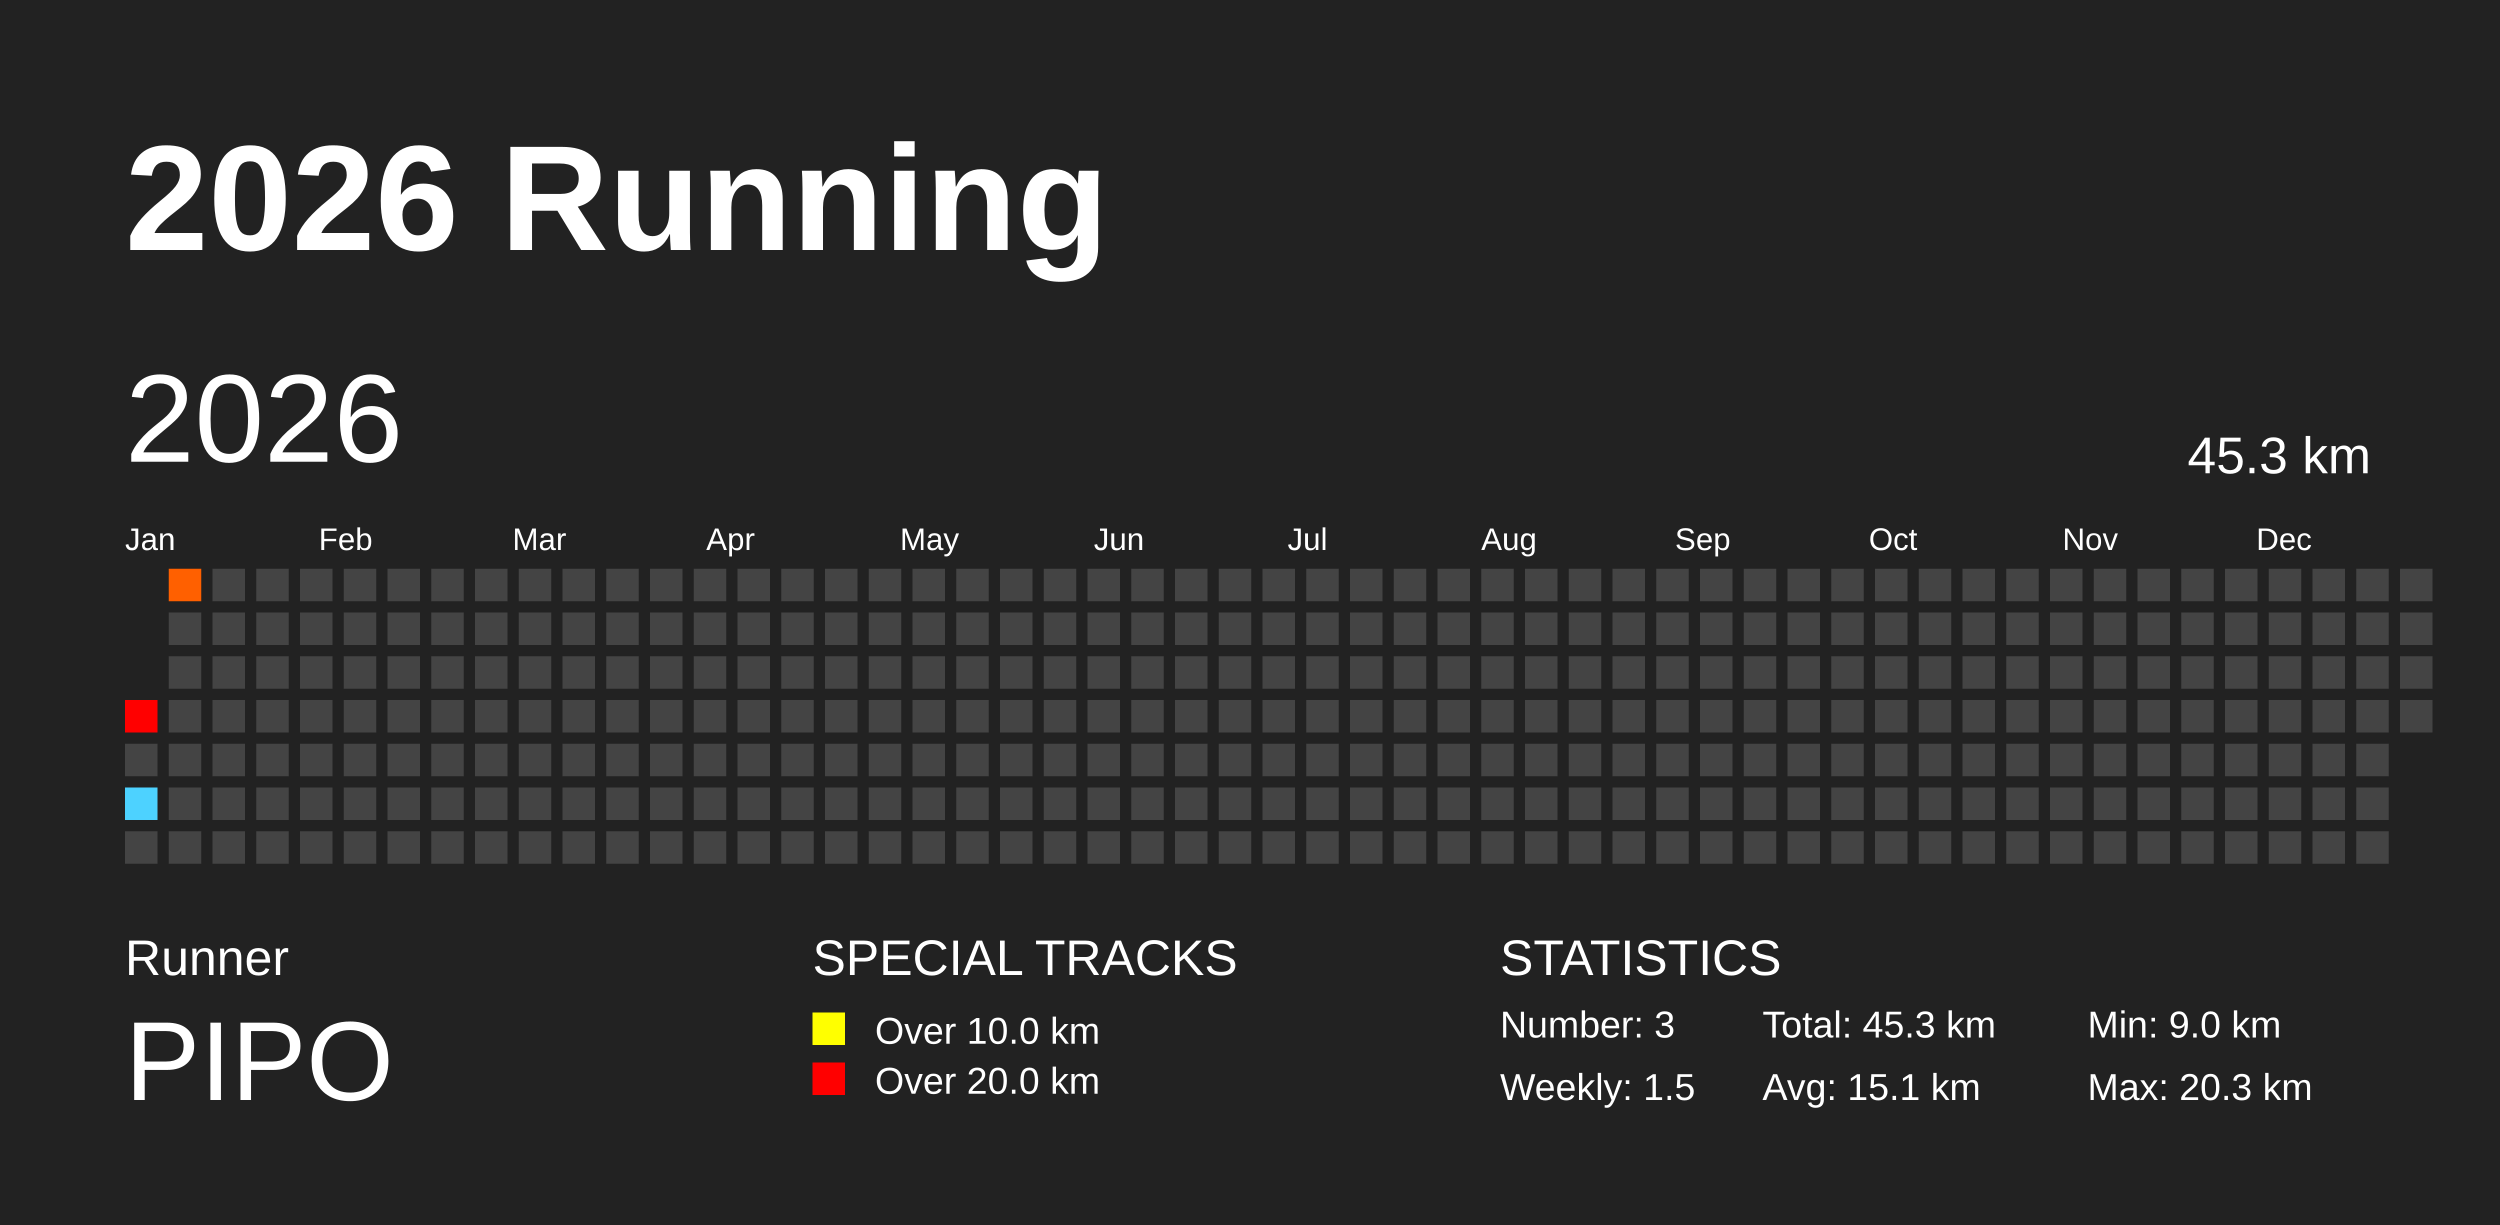
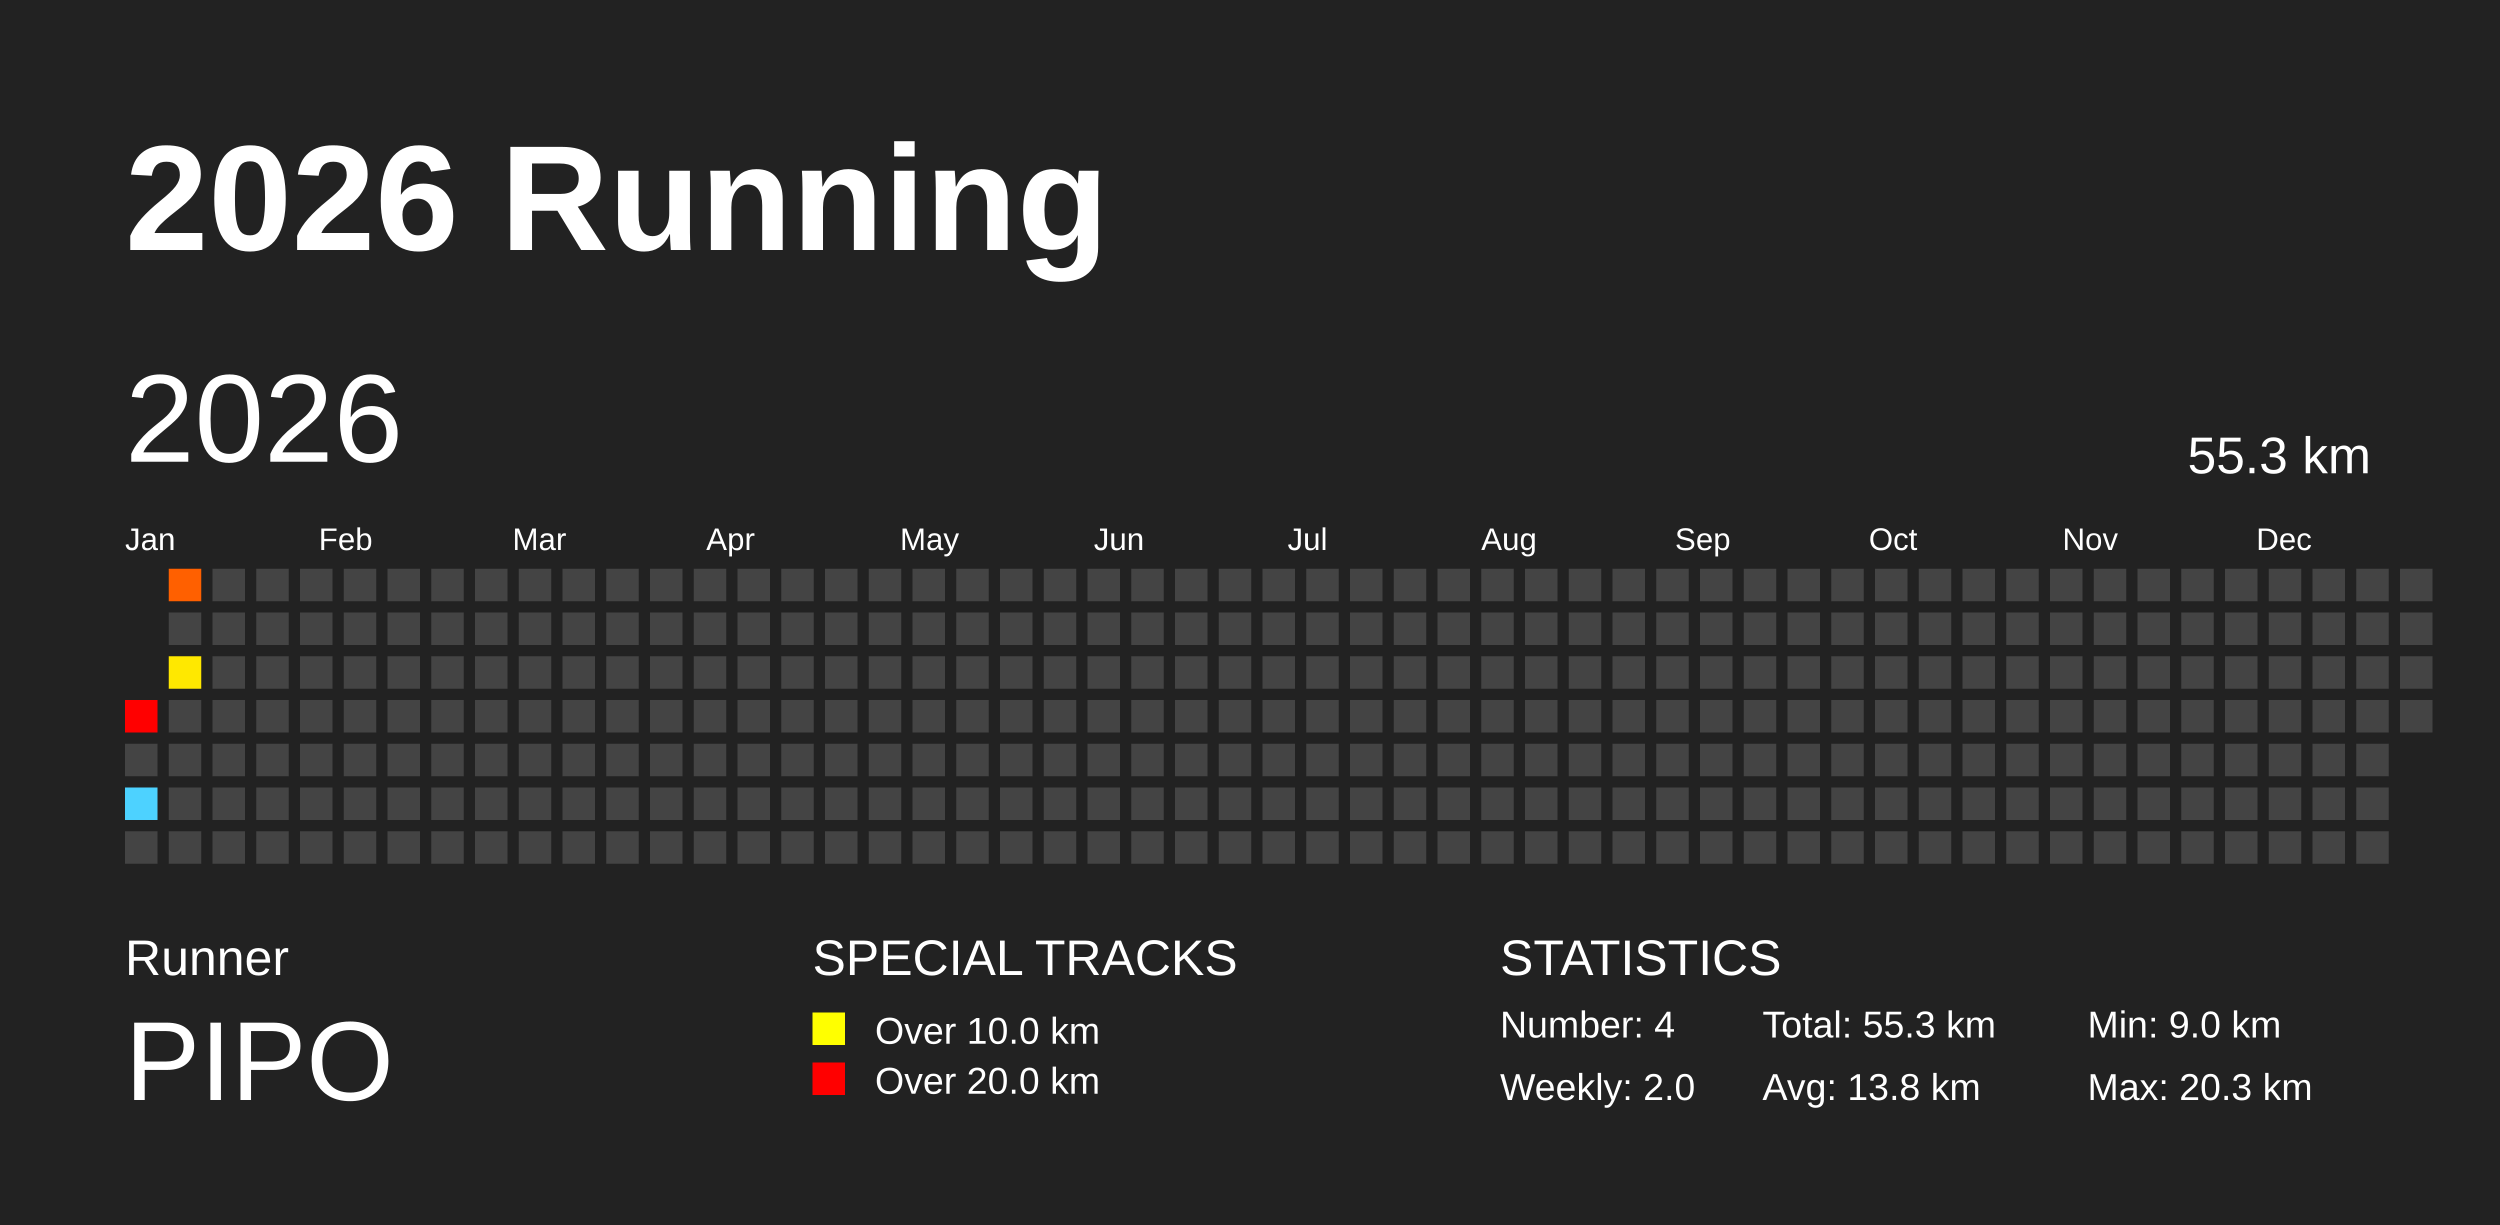
<svg xmlns="http://www.w3.org/2000/svg" baseProfile="full" height="98mm" version="1.1" viewBox="0,0,200,98" width="200mm">
  <defs />
  <rect fill="#222222" height="98" width="200" x="0" y="0" />
  <text fill="#FFFFFF" style="font-size:12px; font-family:Arial; font-weight:bold;" x="10" y="20">2026 Running</text>
  <text fill="#FFFFFF" style="font-size:4px; font-family:Arial" x="10" y="78">Runner</text>
  <text fill="#FFFFFF" style="font-size:9px; font-family:Arial" x="10" y="88">PIPO</text>
  <text fill="#FFFFFF" style="font-size:4px; font-family:Arial" x="65" y="78">SPECIAL TRACKS</text>
  <rect fill="yellow" height="2.6" width="2.6" x="65" y="81" />
  <text fill="#FFFFFF" style="font-size:3px; font-family:Arial" x="70" y="83.5">Over 10.0 km</text>
  <rect fill="red" height="2.6" width="2.6" x="65" y="85" />
  <text fill="#FFFFFF" style="font-size:3px; font-family:Arial" x="70" y="87.5">Over 20.0 km</text>
  <text fill="#FFFFFF" style="font-size:4px; font-family:Arial" x="120" y="78">STATISTICS</text>
-   <text fill="#FFFFFF" style="font-size:3px; font-family:Arial" x="120" y="83">Number: 3</text>
-   <text fill="#FFFFFF" style="font-size:3px; font-family:Arial" x="120" y="88">Weekly: 1.5</text>
-   <text fill="#FFFFFF" style="font-size:3px; font-family:Arial" x="141" y="83">Total: 45.3 km</text>
-   <text fill="#FFFFFF" style="font-size:3px; font-family:Arial" x="141" y="88">Avg: 15.1 km</text>
+   <text fill="#FFFFFF" style="font-size:3px; font-family:Arial" x="120" y="83">Number: 4</text>
+   <text fill="#FFFFFF" style="font-size:3px; font-family:Arial" x="120" y="88">Weekly: 2.0</text>
+   <text fill="#FFFFFF" style="font-size:3px; font-family:Arial" x="141" y="83">Total: 55.3 km</text>
+   <text fill="#FFFFFF" style="font-size:3px; font-family:Arial" x="141" y="88">Avg: 13.8 km</text>
  <text fill="#FFFFFF" style="font-size:3px; font-family:Arial" x="167" y="83">Min: 9.0 km</text>
  <text fill="#FFFFFF" style="font-size:3px; font-family:Arial" x="167" y="88">Max: 20.3 km</text>
  <text dominant-baseline="hanging" fill="#FFFFFF" style="font-size:10.0px; font-family:Arial;" x="10" y="30">2026</text>
-   <text dominant-baseline="hanging" fill="#FFFFFF" style="font-size:4.125px; font-family:Arial;" x="175" y="35">45.3 km</text>
+   <text dominant-baseline="hanging" fill="#FFFFFF" style="font-size:4.125px; font-family:Arial;" x="175" y="35">55.3 km</text>
  <text fill="#FFFFFF" style="font-size:2.5px; font-family:Arial" x="10.0" y="44">Jan</text>
  <text fill="#FFFFFF" style="font-size:2.5px; font-family:Arial" x="25.5" y="44">Feb</text>
  <text fill="#FFFFFF" style="font-size:2.5px; font-family:Arial" x="41.0" y="44">Mar</text>
  <text fill="#FFFFFF" style="font-size:2.5px; font-family:Arial" x="56.5" y="44">Apr</text>
  <text fill="#FFFFFF" style="font-size:2.5px; font-family:Arial" x="72.0" y="44">May</text>
  <text fill="#FFFFFF" style="font-size:2.5px; font-family:Arial" x="87.5" y="44">Jun</text>
  <text fill="#FFFFFF" style="font-size:2.5px; font-family:Arial" x="103.0" y="44">Jul</text>
  <text fill="#FFFFFF" style="font-size:2.5px; font-family:Arial" x="118.5" y="44">Aug</text>
  <text fill="#FFFFFF" style="font-size:2.5px; font-family:Arial" x="134.0" y="44">Sep</text>
  <text fill="#FFFFFF" style="font-size:2.5px; font-family:Arial" x="149.5" y="44">Oct</text>
  <text fill="#FFFFFF" style="font-size:2.5px; font-family:Arial" x="165.0" y="44">Nov</text>
  <text fill="#FFFFFF" style="font-size:2.5px; font-family:Arial" x="180.5" y="44">Dec</text>
  <rect fill="red" height="2.6" width="2.6" x="10.0" y="56.0" />
  <rect fill="#444444" height="2.6" width="2.6" x="10.0" y="59.5" />
  <rect fill="#4dd2ff" height="2.6" width="2.6" x="10.0" y="63.0" />
  <rect fill="#444444" height="2.6" width="2.6" x="10.0" y="66.5" />
  <rect fill="#ff6000" height="2.6" width="2.6" x="13.5" y="45.5" />
  <rect fill="#444444" height="2.6" width="2.6" x="13.5" y="49.0" />
-   <rect fill="#444444" height="2.6" width="2.6" x="13.5" y="52.5" />
+   <rect fill="#ffe800" height="2.6" width="2.6" x="13.5" y="52.5" />
  <rect fill="#444444" height="2.6" width="2.6" x="13.5" y="56.0" />
  <rect fill="#444444" height="2.6" width="2.6" x="13.5" y="59.5" />
  <rect fill="#444444" height="2.6" width="2.6" x="13.5" y="63.0" />
  <rect fill="#444444" height="2.6" width="2.6" x="13.5" y="66.5" />
  <rect fill="#444444" height="2.6" width="2.6" x="17.0" y="45.5" />
  <rect fill="#444444" height="2.6" width="2.6" x="17.0" y="49.0" />
  <rect fill="#444444" height="2.6" width="2.6" x="17.0" y="52.5" />
  <rect fill="#444444" height="2.6" width="2.6" x="17.0" y="56.0" />
  <rect fill="#444444" height="2.6" width="2.6" x="17.0" y="59.5" />
  <rect fill="#444444" height="2.6" width="2.6" x="17.0" y="63.0" />
  <rect fill="#444444" height="2.6" width="2.6" x="17.0" y="66.5" />
  <rect fill="#444444" height="2.6" width="2.6" x="20.5" y="45.5" />
  <rect fill="#444444" height="2.6" width="2.6" x="20.5" y="49.0" />
  <rect fill="#444444" height="2.6" width="2.6" x="20.5" y="52.5" />
  <rect fill="#444444" height="2.6" width="2.6" x="20.5" y="56.0" />
  <rect fill="#444444" height="2.6" width="2.6" x="20.5" y="59.5" />
  <rect fill="#444444" height="2.6" width="2.6" x="20.5" y="63.0" />
  <rect fill="#444444" height="2.6" width="2.6" x="20.5" y="66.5" />
  <rect fill="#444444" height="2.6" width="2.6" x="24.0" y="45.5" />
  <rect fill="#444444" height="2.6" width="2.6" x="24.0" y="49.0" />
  <rect fill="#444444" height="2.6" width="2.6" x="24.0" y="52.5" />
  <rect fill="#444444" height="2.6" width="2.6" x="24.0" y="56.0" />
  <rect fill="#444444" height="2.6" width="2.6" x="24.0" y="59.5" />
  <rect fill="#444444" height="2.6" width="2.6" x="24.0" y="63.0" />
  <rect fill="#444444" height="2.6" width="2.6" x="24.0" y="66.5" />
  <rect fill="#444444" height="2.6" width="2.6" x="27.5" y="45.5" />
  <rect fill="#444444" height="2.6" width="2.6" x="27.5" y="49.0" />
  <rect fill="#444444" height="2.6" width="2.6" x="27.5" y="52.5" />
  <rect fill="#444444" height="2.6" width="2.6" x="27.5" y="56.0" />
  <rect fill="#444444" height="2.6" width="2.6" x="27.5" y="59.5" />
  <rect fill="#444444" height="2.6" width="2.6" x="27.5" y="63.0" />
  <rect fill="#444444" height="2.6" width="2.6" x="27.5" y="66.5" />
  <rect fill="#444444" height="2.6" width="2.6" x="31.0" y="45.5" />
  <rect fill="#444444" height="2.6" width="2.6" x="31.0" y="49.0" />
  <rect fill="#444444" height="2.6" width="2.6" x="31.0" y="52.5" />
  <rect fill="#444444" height="2.6" width="2.6" x="31.0" y="56.0" />
  <rect fill="#444444" height="2.6" width="2.6" x="31.0" y="59.5" />
  <rect fill="#444444" height="2.6" width="2.6" x="31.0" y="63.0" />
  <rect fill="#444444" height="2.6" width="2.6" x="31.0" y="66.5" />
  <rect fill="#444444" height="2.6" width="2.6" x="34.5" y="45.5" />
  <rect fill="#444444" height="2.6" width="2.6" x="34.5" y="49.0" />
  <rect fill="#444444" height="2.6" width="2.6" x="34.5" y="52.5" />
  <rect fill="#444444" height="2.6" width="2.6" x="34.5" y="56.0" />
  <rect fill="#444444" height="2.6" width="2.6" x="34.5" y="59.5" />
  <rect fill="#444444" height="2.6" width="2.6" x="34.5" y="63.0" />
  <rect fill="#444444" height="2.6" width="2.6" x="34.5" y="66.5" />
  <rect fill="#444444" height="2.6" width="2.6" x="38.0" y="45.5" />
  <rect fill="#444444" height="2.6" width="2.6" x="38.0" y="49.0" />
  <rect fill="#444444" height="2.6" width="2.6" x="38.0" y="52.5" />
  <rect fill="#444444" height="2.6" width="2.6" x="38.0" y="56.0" />
  <rect fill="#444444" height="2.6" width="2.6" x="38.0" y="59.5" />
  <rect fill="#444444" height="2.6" width="2.6" x="38.0" y="63.0" />
  <rect fill="#444444" height="2.6" width="2.6" x="38.0" y="66.5" />
  <rect fill="#444444" height="2.6" width="2.6" x="41.5" y="45.5" />
  <rect fill="#444444" height="2.6" width="2.6" x="41.5" y="49.0" />
  <rect fill="#444444" height="2.6" width="2.6" x="41.5" y="52.5" />
  <rect fill="#444444" height="2.6" width="2.6" x="41.5" y="56.0" />
  <rect fill="#444444" height="2.6" width="2.6" x="41.5" y="59.5" />
  <rect fill="#444444" height="2.6" width="2.6" x="41.5" y="63.0" />
  <rect fill="#444444" height="2.6" width="2.6" x="41.5" y="66.5" />
  <rect fill="#444444" height="2.6" width="2.6" x="45.0" y="45.5" />
  <rect fill="#444444" height="2.6" width="2.6" x="45.0" y="49.0" />
  <rect fill="#444444" height="2.6" width="2.6" x="45.0" y="52.5" />
  <rect fill="#444444" height="2.6" width="2.6" x="45.0" y="56.0" />
  <rect fill="#444444" height="2.6" width="2.6" x="45.0" y="59.5" />
  <rect fill="#444444" height="2.6" width="2.6" x="45.0" y="63.0" />
  <rect fill="#444444" height="2.6" width="2.6" x="45.0" y="66.5" />
  <rect fill="#444444" height="2.6" width="2.6" x="48.5" y="45.5" />
  <rect fill="#444444" height="2.6" width="2.6" x="48.5" y="49.0" />
  <rect fill="#444444" height="2.6" width="2.6" x="48.5" y="52.5" />
  <rect fill="#444444" height="2.6" width="2.6" x="48.5" y="56.0" />
  <rect fill="#444444" height="2.6" width="2.6" x="48.5" y="59.5" />
  <rect fill="#444444" height="2.6" width="2.6" x="48.5" y="63.0" />
  <rect fill="#444444" height="2.6" width="2.6" x="48.5" y="66.5" />
  <rect fill="#444444" height="2.6" width="2.6" x="52.0" y="45.5" />
  <rect fill="#444444" height="2.6" width="2.6" x="52.0" y="49.0" />
  <rect fill="#444444" height="2.6" width="2.6" x="52.0" y="52.5" />
  <rect fill="#444444" height="2.6" width="2.6" x="52.0" y="56.0" />
  <rect fill="#444444" height="2.6" width="2.6" x="52.0" y="59.5" />
  <rect fill="#444444" height="2.6" width="2.6" x="52.0" y="63.0" />
  <rect fill="#444444" height="2.6" width="2.6" x="52.0" y="66.5" />
  <rect fill="#444444" height="2.6" width="2.6" x="55.5" y="45.5" />
  <rect fill="#444444" height="2.6" width="2.6" x="55.5" y="49.0" />
  <rect fill="#444444" height="2.6" width="2.6" x="55.5" y="52.5" />
  <rect fill="#444444" height="2.6" width="2.6" x="55.5" y="56.0" />
  <rect fill="#444444" height="2.6" width="2.6" x="55.5" y="59.5" />
  <rect fill="#444444" height="2.6" width="2.6" x="55.5" y="63.0" />
  <rect fill="#444444" height="2.6" width="2.6" x="55.5" y="66.5" />
  <rect fill="#444444" height="2.6" width="2.6" x="59.0" y="45.5" />
  <rect fill="#444444" height="2.6" width="2.6" x="59.0" y="49.0" />
  <rect fill="#444444" height="2.6" width="2.6" x="59.0" y="52.5" />
  <rect fill="#444444" height="2.6" width="2.6" x="59.0" y="56.0" />
  <rect fill="#444444" height="2.6" width="2.6" x="59.0" y="59.5" />
  <rect fill="#444444" height="2.6" width="2.6" x="59.0" y="63.0" />
  <rect fill="#444444" height="2.6" width="2.6" x="59.0" y="66.5" />
  <rect fill="#444444" height="2.6" width="2.6" x="62.5" y="45.5" />
  <rect fill="#444444" height="2.6" width="2.6" x="62.5" y="49.0" />
  <rect fill="#444444" height="2.6" width="2.6" x="62.5" y="52.5" />
  <rect fill="#444444" height="2.6" width="2.6" x="62.5" y="56.0" />
  <rect fill="#444444" height="2.6" width="2.6" x="62.5" y="59.5" />
  <rect fill="#444444" height="2.6" width="2.6" x="62.5" y="63.0" />
  <rect fill="#444444" height="2.6" width="2.6" x="62.5" y="66.5" />
  <rect fill="#444444" height="2.6" width="2.6" x="66.0" y="45.5" />
  <rect fill="#444444" height="2.6" width="2.6" x="66.0" y="49.0" />
  <rect fill="#444444" height="2.6" width="2.6" x="66.0" y="52.5" />
  <rect fill="#444444" height="2.6" width="2.6" x="66.0" y="56.0" />
  <rect fill="#444444" height="2.6" width="2.6" x="66.0" y="59.5" />
  <rect fill="#444444" height="2.6" width="2.6" x="66.0" y="63.0" />
  <rect fill="#444444" height="2.6" width="2.6" x="66.0" y="66.5" />
  <rect fill="#444444" height="2.6" width="2.6" x="69.5" y="45.5" />
  <rect fill="#444444" height="2.6" width="2.6" x="69.5" y="49.0" />
  <rect fill="#444444" height="2.6" width="2.6" x="69.5" y="52.5" />
  <rect fill="#444444" height="2.6" width="2.6" x="69.5" y="56.0" />
  <rect fill="#444444" height="2.6" width="2.6" x="69.5" y="59.5" />
  <rect fill="#444444" height="2.6" width="2.6" x="69.5" y="63.0" />
  <rect fill="#444444" height="2.6" width="2.6" x="69.5" y="66.5" />
  <rect fill="#444444" height="2.6" width="2.6" x="73.0" y="45.5" />
  <rect fill="#444444" height="2.6" width="2.6" x="73.0" y="49.0" />
  <rect fill="#444444" height="2.6" width="2.6" x="73.0" y="52.5" />
  <rect fill="#444444" height="2.6" width="2.6" x="73.0" y="56.0" />
  <rect fill="#444444" height="2.6" width="2.6" x="73.0" y="59.5" />
  <rect fill="#444444" height="2.6" width="2.6" x="73.0" y="63.0" />
  <rect fill="#444444" height="2.6" width="2.6" x="73.0" y="66.5" />
  <rect fill="#444444" height="2.6" width="2.6" x="76.5" y="45.5" />
  <rect fill="#444444" height="2.6" width="2.6" x="76.5" y="49.0" />
  <rect fill="#444444" height="2.6" width="2.6" x="76.5" y="52.5" />
  <rect fill="#444444" height="2.6" width="2.6" x="76.5" y="56.0" />
  <rect fill="#444444" height="2.6" width="2.6" x="76.5" y="59.5" />
  <rect fill="#444444" height="2.6" width="2.6" x="76.5" y="63.0" />
  <rect fill="#444444" height="2.6" width="2.6" x="76.5" y="66.5" />
  <rect fill="#444444" height="2.6" width="2.6" x="80.0" y="45.5" />
  <rect fill="#444444" height="2.6" width="2.6" x="80.0" y="49.0" />
  <rect fill="#444444" height="2.6" width="2.6" x="80.0" y="52.5" />
  <rect fill="#444444" height="2.6" width="2.6" x="80.0" y="56.0" />
  <rect fill="#444444" height="2.6" width="2.6" x="80.0" y="59.5" />
  <rect fill="#444444" height="2.6" width="2.6" x="80.0" y="63.0" />
  <rect fill="#444444" height="2.6" width="2.6" x="80.0" y="66.5" />
  <rect fill="#444444" height="2.6" width="2.6" x="83.5" y="45.5" />
  <rect fill="#444444" height="2.6" width="2.6" x="83.5" y="49.0" />
  <rect fill="#444444" height="2.6" width="2.6" x="83.5" y="52.5" />
  <rect fill="#444444" height="2.6" width="2.6" x="83.5" y="56.0" />
  <rect fill="#444444" height="2.6" width="2.6" x="83.5" y="59.5" />
  <rect fill="#444444" height="2.6" width="2.6" x="83.5" y="63.0" />
  <rect fill="#444444" height="2.6" width="2.6" x="83.5" y="66.5" />
  <rect fill="#444444" height="2.6" width="2.6" x="87.0" y="45.5" />
  <rect fill="#444444" height="2.6" width="2.6" x="87.0" y="49.0" />
  <rect fill="#444444" height="2.6" width="2.6" x="87.0" y="52.5" />
  <rect fill="#444444" height="2.6" width="2.6" x="87.0" y="56.0" />
  <rect fill="#444444" height="2.6" width="2.6" x="87.0" y="59.5" />
  <rect fill="#444444" height="2.6" width="2.6" x="87.0" y="63.0" />
  <rect fill="#444444" height="2.6" width="2.6" x="87.0" y="66.5" />
  <rect fill="#444444" height="2.6" width="2.6" x="90.5" y="45.5" />
  <rect fill="#444444" height="2.6" width="2.6" x="90.5" y="49.0" />
  <rect fill="#444444" height="2.6" width="2.6" x="90.5" y="52.5" />
  <rect fill="#444444" height="2.6" width="2.6" x="90.5" y="56.0" />
  <rect fill="#444444" height="2.6" width="2.6" x="90.5" y="59.5" />
  <rect fill="#444444" height="2.6" width="2.6" x="90.5" y="63.0" />
  <rect fill="#444444" height="2.6" width="2.6" x="90.5" y="66.5" />
  <rect fill="#444444" height="2.6" width="2.6" x="94.0" y="45.5" />
  <rect fill="#444444" height="2.6" width="2.6" x="94.0" y="49.0" />
  <rect fill="#444444" height="2.6" width="2.6" x="94.0" y="52.5" />
  <rect fill="#444444" height="2.6" width="2.6" x="94.0" y="56.0" />
  <rect fill="#444444" height="2.6" width="2.6" x="94.0" y="59.5" />
  <rect fill="#444444" height="2.6" width="2.6" x="94.0" y="63.0" />
  <rect fill="#444444" height="2.6" width="2.6" x="94.0" y="66.5" />
  <rect fill="#444444" height="2.6" width="2.6" x="97.5" y="45.5" />
  <rect fill="#444444" height="2.6" width="2.6" x="97.5" y="49.0" />
  <rect fill="#444444" height="2.6" width="2.6" x="97.5" y="52.5" />
  <rect fill="#444444" height="2.6" width="2.6" x="97.5" y="56.0" />
  <rect fill="#444444" height="2.6" width="2.6" x="97.5" y="59.5" />
  <rect fill="#444444" height="2.6" width="2.6" x="97.5" y="63.0" />
  <rect fill="#444444" height="2.6" width="2.6" x="97.5" y="66.5" />
  <rect fill="#444444" height="2.6" width="2.6" x="101.0" y="45.5" />
  <rect fill="#444444" height="2.6" width="2.6" x="101.0" y="49.0" />
  <rect fill="#444444" height="2.6" width="2.6" x="101.0" y="52.5" />
  <rect fill="#444444" height="2.6" width="2.6" x="101.0" y="56.0" />
  <rect fill="#444444" height="2.6" width="2.6" x="101.0" y="59.5" />
  <rect fill="#444444" height="2.6" width="2.6" x="101.0" y="63.0" />
  <rect fill="#444444" height="2.6" width="2.6" x="101.0" y="66.5" />
  <rect fill="#444444" height="2.6" width="2.6" x="104.5" y="45.5" />
  <rect fill="#444444" height="2.6" width="2.6" x="104.5" y="49.0" />
  <rect fill="#444444" height="2.6" width="2.6" x="104.5" y="52.5" />
  <rect fill="#444444" height="2.6" width="2.6" x="104.5" y="56.0" />
  <rect fill="#444444" height="2.6" width="2.6" x="104.5" y="59.5" />
  <rect fill="#444444" height="2.6" width="2.6" x="104.5" y="63.0" />
  <rect fill="#444444" height="2.6" width="2.6" x="104.5" y="66.5" />
  <rect fill="#444444" height="2.6" width="2.6" x="108.0" y="45.5" />
  <rect fill="#444444" height="2.6" width="2.6" x="108.0" y="49.0" />
  <rect fill="#444444" height="2.6" width="2.6" x="108.0" y="52.5" />
  <rect fill="#444444" height="2.6" width="2.6" x="108.0" y="56.0" />
  <rect fill="#444444" height="2.6" width="2.6" x="108.0" y="59.5" />
  <rect fill="#444444" height="2.6" width="2.6" x="108.0" y="63.0" />
  <rect fill="#444444" height="2.6" width="2.6" x="108.0" y="66.5" />
  <rect fill="#444444" height="2.6" width="2.6" x="111.5" y="45.5" />
  <rect fill="#444444" height="2.6" width="2.6" x="111.5" y="49.0" />
  <rect fill="#444444" height="2.6" width="2.6" x="111.5" y="52.5" />
  <rect fill="#444444" height="2.6" width="2.6" x="111.5" y="56.0" />
  <rect fill="#444444" height="2.6" width="2.6" x="111.5" y="59.5" />
  <rect fill="#444444" height="2.6" width="2.6" x="111.5" y="63.0" />
  <rect fill="#444444" height="2.6" width="2.6" x="111.5" y="66.5" />
  <rect fill="#444444" height="2.6" width="2.6" x="115.0" y="45.5" />
  <rect fill="#444444" height="2.6" width="2.6" x="115.0" y="49.0" />
  <rect fill="#444444" height="2.6" width="2.6" x="115.0" y="52.5" />
  <rect fill="#444444" height="2.6" width="2.6" x="115.0" y="56.0" />
  <rect fill="#444444" height="2.6" width="2.6" x="115.0" y="59.5" />
  <rect fill="#444444" height="2.6" width="2.6" x="115.0" y="63.0" />
  <rect fill="#444444" height="2.6" width="2.6" x="115.0" y="66.5" />
  <rect fill="#444444" height="2.6" width="2.6" x="118.5" y="45.5" />
  <rect fill="#444444" height="2.6" width="2.6" x="118.5" y="49.0" />
  <rect fill="#444444" height="2.6" width="2.6" x="118.5" y="52.5" />
  <rect fill="#444444" height="2.6" width="2.6" x="118.5" y="56.0" />
  <rect fill="#444444" height="2.6" width="2.6" x="118.5" y="59.5" />
  <rect fill="#444444" height="2.6" width="2.6" x="118.5" y="63.0" />
  <rect fill="#444444" height="2.6" width="2.6" x="118.5" y="66.5" />
  <rect fill="#444444" height="2.6" width="2.6" x="122.0" y="45.5" />
  <rect fill="#444444" height="2.6" width="2.6" x="122.0" y="49.0" />
  <rect fill="#444444" height="2.6" width="2.6" x="122.0" y="52.5" />
  <rect fill="#444444" height="2.6" width="2.6" x="122.0" y="56.0" />
  <rect fill="#444444" height="2.6" width="2.6" x="122.0" y="59.5" />
  <rect fill="#444444" height="2.6" width="2.6" x="122.0" y="63.0" />
  <rect fill="#444444" height="2.6" width="2.6" x="122.0" y="66.5" />
  <rect fill="#444444" height="2.6" width="2.6" x="125.5" y="45.5" />
  <rect fill="#444444" height="2.6" width="2.6" x="125.5" y="49.0" />
  <rect fill="#444444" height="2.6" width="2.6" x="125.5" y="52.5" />
  <rect fill="#444444" height="2.6" width="2.6" x="125.5" y="56.0" />
  <rect fill="#444444" height="2.6" width="2.6" x="125.5" y="59.5" />
  <rect fill="#444444" height="2.6" width="2.6" x="125.5" y="63.0" />
  <rect fill="#444444" height="2.6" width="2.6" x="125.5" y="66.5" />
  <rect fill="#444444" height="2.6" width="2.6" x="129.0" y="45.5" />
  <rect fill="#444444" height="2.6" width="2.6" x="129.0" y="49.0" />
  <rect fill="#444444" height="2.6" width="2.6" x="129.0" y="52.5" />
  <rect fill="#444444" height="2.6" width="2.6" x="129.0" y="56.0" />
  <rect fill="#444444" height="2.6" width="2.6" x="129.0" y="59.5" />
  <rect fill="#444444" height="2.6" width="2.6" x="129.0" y="63.0" />
  <rect fill="#444444" height="2.6" width="2.6" x="129.0" y="66.5" />
  <rect fill="#444444" height="2.6" width="2.6" x="132.5" y="45.5" />
  <rect fill="#444444" height="2.6" width="2.6" x="132.5" y="49.0" />
  <rect fill="#444444" height="2.6" width="2.6" x="132.5" y="52.5" />
  <rect fill="#444444" height="2.6" width="2.6" x="132.5" y="56.0" />
  <rect fill="#444444" height="2.6" width="2.6" x="132.5" y="59.5" />
  <rect fill="#444444" height="2.6" width="2.6" x="132.5" y="63.0" />
  <rect fill="#444444" height="2.6" width="2.6" x="132.5" y="66.5" />
  <rect fill="#444444" height="2.6" width="2.6" x="136.0" y="45.5" />
  <rect fill="#444444" height="2.6" width="2.6" x="136.0" y="49.0" />
  <rect fill="#444444" height="2.6" width="2.6" x="136.0" y="52.5" />
  <rect fill="#444444" height="2.6" width="2.6" x="136.0" y="56.0" />
  <rect fill="#444444" height="2.6" width="2.6" x="136.0" y="59.5" />
  <rect fill="#444444" height="2.6" width="2.6" x="136.0" y="63.0" />
  <rect fill="#444444" height="2.6" width="2.6" x="136.0" y="66.5" />
  <rect fill="#444444" height="2.6" width="2.6" x="139.5" y="45.5" />
  <rect fill="#444444" height="2.6" width="2.6" x="139.5" y="49.0" />
  <rect fill="#444444" height="2.6" width="2.6" x="139.5" y="52.5" />
  <rect fill="#444444" height="2.6" width="2.6" x="139.5" y="56.0" />
  <rect fill="#444444" height="2.6" width="2.6" x="139.5" y="59.5" />
  <rect fill="#444444" height="2.6" width="2.6" x="139.5" y="63.0" />
  <rect fill="#444444" height="2.6" width="2.6" x="139.5" y="66.5" />
  <rect fill="#444444" height="2.6" width="2.6" x="143.0" y="45.5" />
  <rect fill="#444444" height="2.6" width="2.6" x="143.0" y="49.0" />
  <rect fill="#444444" height="2.6" width="2.6" x="143.0" y="52.5" />
  <rect fill="#444444" height="2.6" width="2.6" x="143.0" y="56.0" />
  <rect fill="#444444" height="2.6" width="2.6" x="143.0" y="59.5" />
  <rect fill="#444444" height="2.6" width="2.6" x="143.0" y="63.0" />
  <rect fill="#444444" height="2.6" width="2.6" x="143.0" y="66.5" />
  <rect fill="#444444" height="2.6" width="2.6" x="146.5" y="45.5" />
  <rect fill="#444444" height="2.6" width="2.6" x="146.5" y="49.0" />
  <rect fill="#444444" height="2.6" width="2.6" x="146.5" y="52.5" />
  <rect fill="#444444" height="2.6" width="2.6" x="146.5" y="56.0" />
  <rect fill="#444444" height="2.6" width="2.6" x="146.5" y="59.5" />
  <rect fill="#444444" height="2.6" width="2.6" x="146.5" y="63.0" />
  <rect fill="#444444" height="2.6" width="2.6" x="146.5" y="66.5" />
  <rect fill="#444444" height="2.6" width="2.6" x="150.0" y="45.5" />
  <rect fill="#444444" height="2.6" width="2.6" x="150.0" y="49.0" />
  <rect fill="#444444" height="2.6" width="2.6" x="150.0" y="52.5" />
  <rect fill="#444444" height="2.6" width="2.6" x="150.0" y="56.0" />
  <rect fill="#444444" height="2.6" width="2.6" x="150.0" y="59.5" />
  <rect fill="#444444" height="2.6" width="2.6" x="150.0" y="63.0" />
  <rect fill="#444444" height="2.6" width="2.6" x="150.0" y="66.5" />
  <rect fill="#444444" height="2.6" width="2.6" x="153.5" y="45.5" />
  <rect fill="#444444" height="2.6" width="2.6" x="153.5" y="49.0" />
  <rect fill="#444444" height="2.6" width="2.6" x="153.5" y="52.5" />
  <rect fill="#444444" height="2.6" width="2.6" x="153.5" y="56.0" />
  <rect fill="#444444" height="2.6" width="2.6" x="153.5" y="59.5" />
  <rect fill="#444444" height="2.6" width="2.6" x="153.5" y="63.0" />
  <rect fill="#444444" height="2.6" width="2.6" x="153.5" y="66.5" />
  <rect fill="#444444" height="2.6" width="2.6" x="157.0" y="45.5" />
  <rect fill="#444444" height="2.6" width="2.6" x="157.0" y="49.0" />
  <rect fill="#444444" height="2.6" width="2.6" x="157.0" y="52.5" />
  <rect fill="#444444" height="2.6" width="2.6" x="157.0" y="56.0" />
  <rect fill="#444444" height="2.6" width="2.6" x="157.0" y="59.5" />
  <rect fill="#444444" height="2.6" width="2.6" x="157.0" y="63.0" />
  <rect fill="#444444" height="2.6" width="2.6" x="157.0" y="66.5" />
  <rect fill="#444444" height="2.6" width="2.6" x="160.5" y="45.5" />
  <rect fill="#444444" height="2.6" width="2.6" x="160.5" y="49.0" />
  <rect fill="#444444" height="2.6" width="2.6" x="160.5" y="52.5" />
  <rect fill="#444444" height="2.6" width="2.6" x="160.5" y="56.0" />
  <rect fill="#444444" height="2.6" width="2.6" x="160.5" y="59.5" />
  <rect fill="#444444" height="2.6" width="2.6" x="160.5" y="63.0" />
  <rect fill="#444444" height="2.6" width="2.6" x="160.5" y="66.5" />
  <rect fill="#444444" height="2.6" width="2.6" x="164.0" y="45.5" />
  <rect fill="#444444" height="2.6" width="2.6" x="164.0" y="49.0" />
  <rect fill="#444444" height="2.6" width="2.6" x="164.0" y="52.5" />
  <rect fill="#444444" height="2.6" width="2.6" x="164.0" y="56.0" />
  <rect fill="#444444" height="2.6" width="2.6" x="164.0" y="59.5" />
  <rect fill="#444444" height="2.6" width="2.6" x="164.0" y="63.0" />
  <rect fill="#444444" height="2.6" width="2.6" x="164.0" y="66.5" />
  <rect fill="#444444" height="2.6" width="2.6" x="167.5" y="45.5" />
  <rect fill="#444444" height="2.6" width="2.6" x="167.5" y="49.0" />
  <rect fill="#444444" height="2.6" width="2.6" x="167.5" y="52.5" />
  <rect fill="#444444" height="2.6" width="2.6" x="167.5" y="56.0" />
  <rect fill="#444444" height="2.6" width="2.6" x="167.5" y="59.5" />
  <rect fill="#444444" height="2.6" width="2.6" x="167.5" y="63.0" />
  <rect fill="#444444" height="2.6" width="2.6" x="167.5" y="66.5" />
  <rect fill="#444444" height="2.6" width="2.6" x="171.0" y="45.5" />
  <rect fill="#444444" height="2.6" width="2.6" x="171.0" y="49.0" />
  <rect fill="#444444" height="2.6" width="2.6" x="171.0" y="52.5" />
  <rect fill="#444444" height="2.6" width="2.6" x="171.0" y="56.0" />
  <rect fill="#444444" height="2.6" width="2.6" x="171.0" y="59.5" />
  <rect fill="#444444" height="2.6" width="2.6" x="171.0" y="63.0" />
  <rect fill="#444444" height="2.6" width="2.6" x="171.0" y="66.5" />
  <rect fill="#444444" height="2.6" width="2.6" x="174.5" y="45.5" />
  <rect fill="#444444" height="2.6" width="2.6" x="174.5" y="49.0" />
  <rect fill="#444444" height="2.6" width="2.6" x="174.5" y="52.5" />
  <rect fill="#444444" height="2.6" width="2.6" x="174.5" y="56.0" />
  <rect fill="#444444" height="2.6" width="2.6" x="174.5" y="59.5" />
  <rect fill="#444444" height="2.6" width="2.6" x="174.5" y="63.0" />
  <rect fill="#444444" height="2.6" width="2.6" x="174.5" y="66.5" />
  <rect fill="#444444" height="2.6" width="2.6" x="178.0" y="45.5" />
  <rect fill="#444444" height="2.6" width="2.6" x="178.0" y="49.0" />
  <rect fill="#444444" height="2.6" width="2.6" x="178.0" y="52.5" />
  <rect fill="#444444" height="2.6" width="2.6" x="178.0" y="56.0" />
  <rect fill="#444444" height="2.6" width="2.6" x="178.0" y="59.5" />
  <rect fill="#444444" height="2.6" width="2.6" x="178.0" y="63.0" />
  <rect fill="#444444" height="2.6" width="2.6" x="178.0" y="66.5" />
  <rect fill="#444444" height="2.6" width="2.6" x="181.5" y="45.5" />
  <rect fill="#444444" height="2.6" width="2.6" x="181.5" y="49.0" />
  <rect fill="#444444" height="2.6" width="2.6" x="181.5" y="52.5" />
  <rect fill="#444444" height="2.6" width="2.6" x="181.5" y="56.0" />
  <rect fill="#444444" height="2.6" width="2.6" x="181.5" y="59.5" />
  <rect fill="#444444" height="2.6" width="2.6" x="181.5" y="63.0" />
  <rect fill="#444444" height="2.6" width="2.6" x="181.5" y="66.5" />
  <rect fill="#444444" height="2.6" width="2.6" x="185.0" y="45.5" />
  <rect fill="#444444" height="2.6" width="2.6" x="185.0" y="49.0" />
  <rect fill="#444444" height="2.6" width="2.6" x="185.0" y="52.5" />
  <rect fill="#444444" height="2.6" width="2.6" x="185.0" y="56.0" />
  <rect fill="#444444" height="2.6" width="2.6" x="185.0" y="59.5" />
  <rect fill="#444444" height="2.6" width="2.6" x="185.0" y="63.0" />
  <rect fill="#444444" height="2.6" width="2.6" x="185.0" y="66.5" />
  <rect fill="#444444" height="2.6" width="2.6" x="188.5" y="45.5" />
  <rect fill="#444444" height="2.6" width="2.6" x="188.5" y="49.0" />
  <rect fill="#444444" height="2.6" width="2.6" x="188.5" y="52.5" />
  <rect fill="#444444" height="2.6" width="2.6" x="188.5" y="56.0" />
  <rect fill="#444444" height="2.6" width="2.6" x="188.5" y="59.5" />
  <rect fill="#444444" height="2.6" width="2.6" x="188.5" y="63.0" />
  <rect fill="#444444" height="2.6" width="2.6" x="188.5" y="66.5" />
  <rect fill="#444444" height="2.6" width="2.6" x="192.0" y="45.5" />
  <rect fill="#444444" height="2.6" width="2.6" x="192.0" y="49.0" />
  <rect fill="#444444" height="2.6" width="2.6" x="192.0" y="52.5" />
  <rect fill="#444444" height="2.6" width="2.6" x="192.0" y="56.0" />
</svg>
